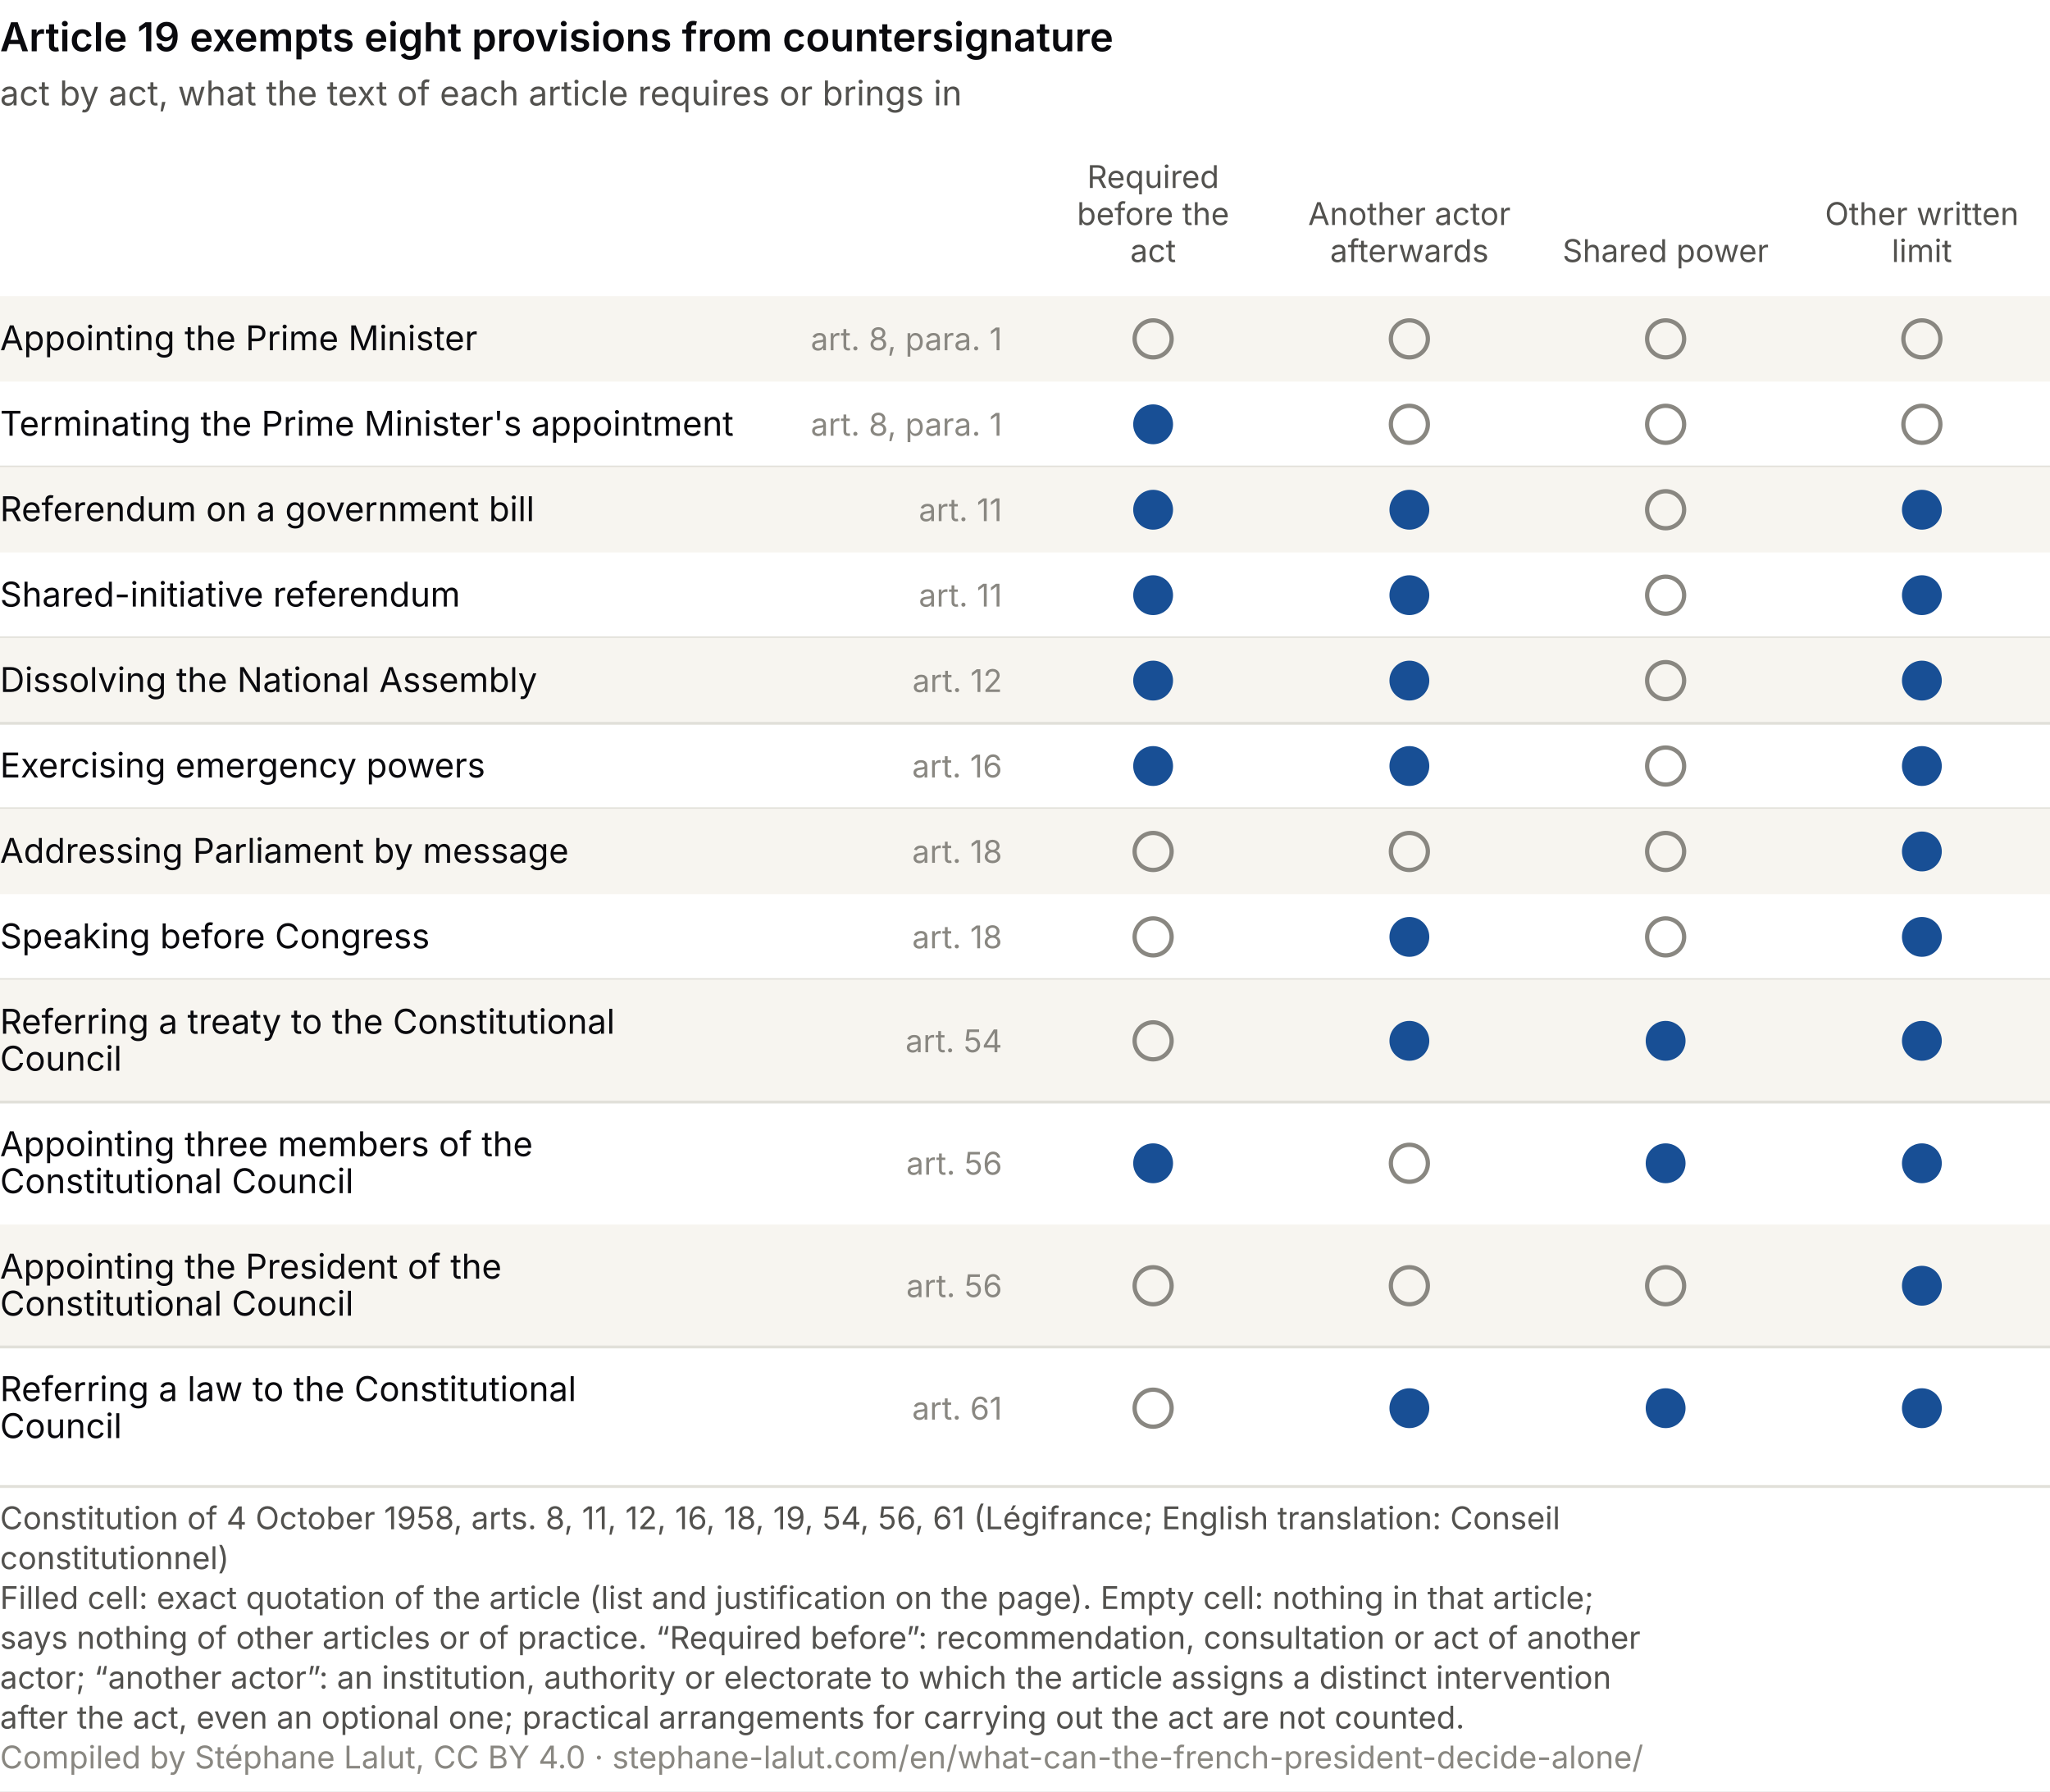
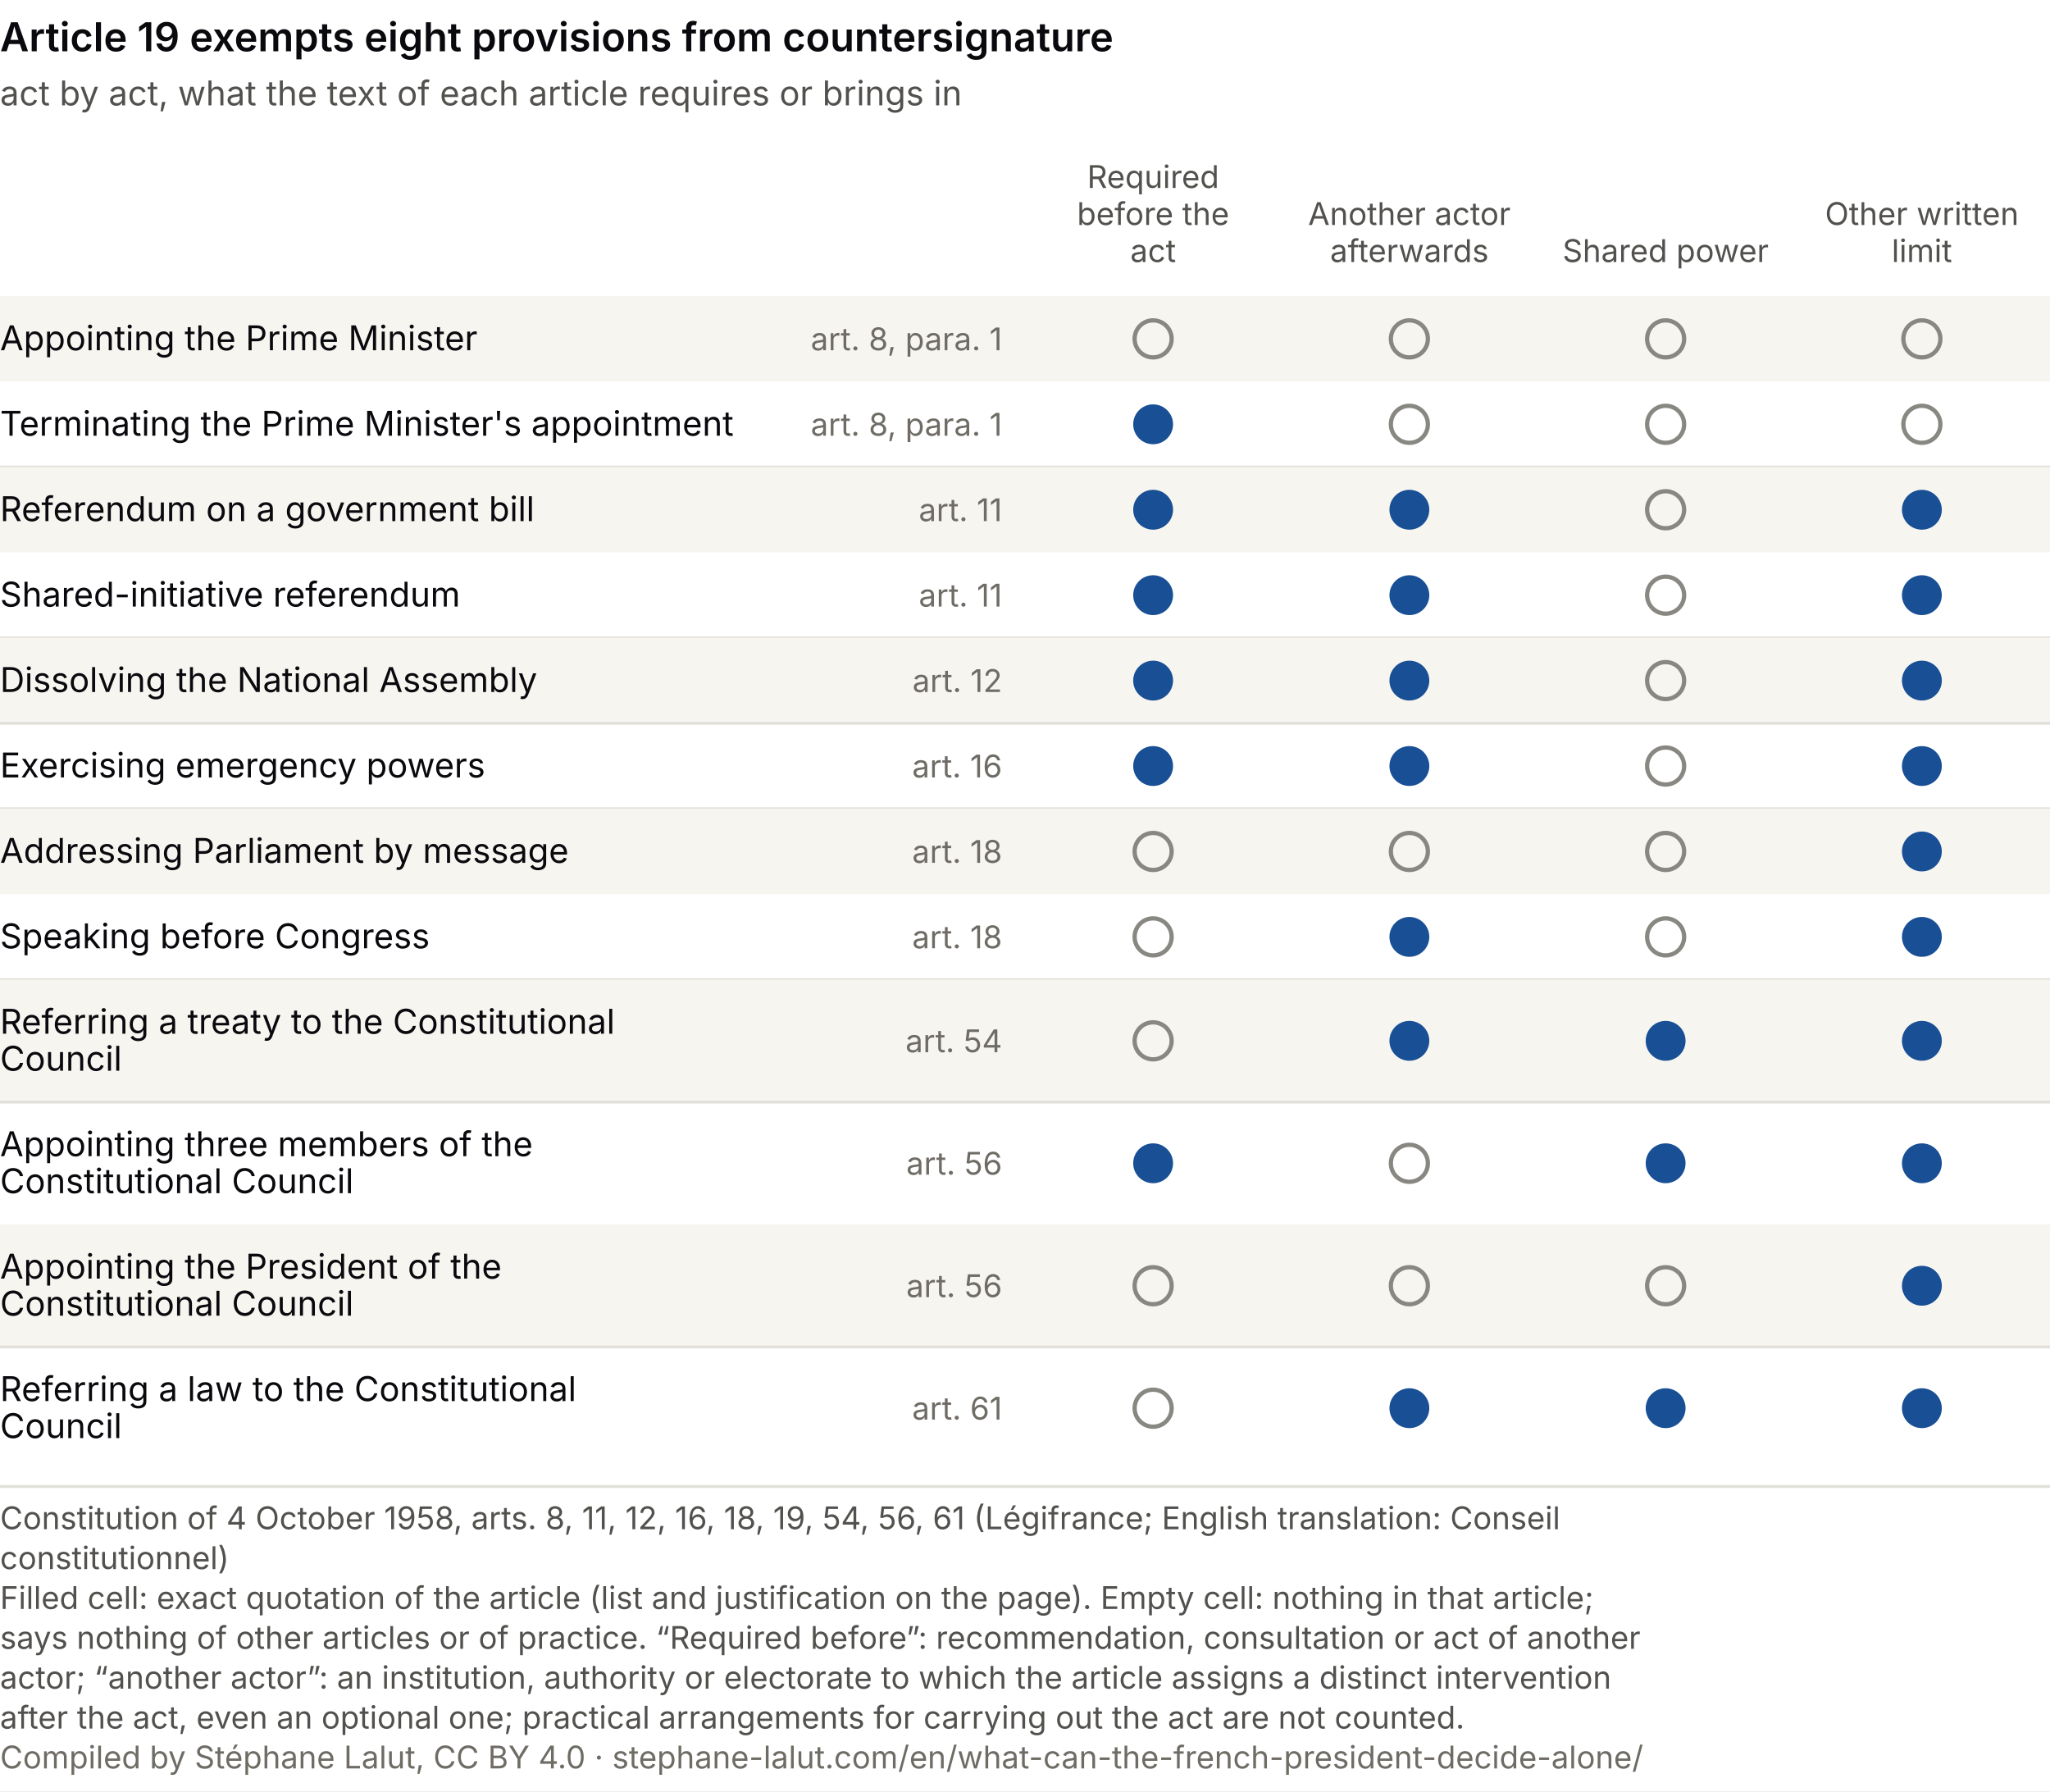
<svg xmlns="http://www.w3.org/2000/svg" viewBox="0 0 720 629" role="img" aria-labelledby="pv-t pv-d" font-family="system-ui, -apple-system, Segoe UI, sans-serif">
  <rect width="720" height="629" fill="#ffffff" />
  <text x="0.0" y="18.0" font-size="14" fill="#0A0A0E" text-anchor="start" font-weight="600">Article 19 exempts eight provisions from countersignature</text>
  <text x="0.0" y="37.0" font-size="12" fill="#52514e" text-anchor="start">act by act, what the text of each article requires or brings in</text>
  <text x="405.0" y="66.0" font-size="11" fill="#52514e" text-anchor="middle">Required</text>
  <text x="405.0" y="79.0" font-size="11" fill="#52514e" text-anchor="middle">before the</text>
  <text x="405.0" y="92.0" font-size="11" fill="#52514e" text-anchor="middle">act</text>
  <text x="495.0" y="79.0" font-size="11" fill="#52514e" text-anchor="middle">Another actor</text>
  <text x="495.0" y="92.0" font-size="11" fill="#52514e" text-anchor="middle">afterwards</text>
  <text x="585.0" y="92.0" font-size="11" fill="#52514e" text-anchor="middle">Shared power</text>
  <text x="675.0" y="79.0" font-size="11" fill="#52514e" text-anchor="middle">Other written</text>
  <text x="675.0" y="92.0" font-size="11" fill="#52514e" text-anchor="middle">limit</text>
  <rect x="0" y="104.0" width="720" height="30.0" fill="#f7f5f0" />
  <text x="0.0" y="123.0" font-size="12" fill="#0A0A0E" text-anchor="start">Appointing the Prime Minister</text>
-   <text x="352.0" y="123.0" font-size="11" fill="#898781" text-anchor="end">art. 8, para. 1</text>
+   <text x="352.0" y="123.0" font-size="11" fill="#6f6c66" text-anchor="end">art. 8, para. 1</text>
  <circle cx="405.0" cy="119.0" r="6.5" fill="none" stroke="#898781" stroke-width="1.5" />
  <circle cx="495.0" cy="119.0" r="6.5" fill="none" stroke="#898781" stroke-width="1.5" />
  <circle cx="585.0" cy="119.0" r="6.5" fill="none" stroke="#898781" stroke-width="1.5" />
  <circle cx="675.0" cy="119.0" r="6.5" fill="none" stroke="#898781" stroke-width="1.5" />
  <text x="0.0" y="153.0" font-size="12" fill="#0A0A0E" text-anchor="start">Terminating the Prime Minister's appointment</text>
-   <text x="352.0" y="153.0" font-size="11" fill="#898781" text-anchor="end">art. 8, para. 1</text>
+   <text x="352.0" y="153.0" font-size="11" fill="#6f6c66" text-anchor="end">art. 8, para. 1</text>
  <circle cx="405.0" cy="149.0" r="7" fill="#184f95" />
  <circle cx="495.0" cy="149.0" r="6.5" fill="none" stroke="#898781" stroke-width="1.5" />
  <circle cx="585.0" cy="149.0" r="6.5" fill="none" stroke="#898781" stroke-width="1.5" />
  <circle cx="675.0" cy="149.0" r="6.5" fill="none" stroke="#898781" stroke-width="1.5" />
  <line x1="0" y1="164.0" x2="720" y2="164.0" stroke="#e1e0d9" />
  <rect x="0" y="164.0" width="720" height="30.0" fill="#f7f5f0" />
  <text x="0.0" y="183.0" font-size="12" fill="#0A0A0E" text-anchor="start">Referendum on a government bill</text>
-   <text x="352.0" y="183.0" font-size="11" fill="#898781" text-anchor="end">art. 11</text>
+   <text x="352.0" y="183.0" font-size="11" fill="#6f6c66" text-anchor="end">art. 11</text>
  <circle cx="405.0" cy="179.0" r="7" fill="#184f95" />
  <circle cx="495.0" cy="179.0" r="7" fill="#184f95" />
  <circle cx="585.0" cy="179.0" r="6.5" fill="none" stroke="#898781" stroke-width="1.5" />
  <circle cx="675.0" cy="179.0" r="7" fill="#184f95" />
  <text x="0.0" y="213.0" font-size="12" fill="#0A0A0E" text-anchor="start">Shared-initiative referendum</text>
-   <text x="352.0" y="213.0" font-size="11" fill="#898781" text-anchor="end">art. 11</text>
+   <text x="352.0" y="213.0" font-size="11" fill="#6f6c66" text-anchor="end">art. 11</text>
  <circle cx="405.0" cy="209.0" r="7" fill="#184f95" />
  <circle cx="495.0" cy="209.0" r="7" fill="#184f95" />
  <circle cx="585.0" cy="209.0" r="6.5" fill="none" stroke="#898781" stroke-width="1.5" />
  <circle cx="675.0" cy="209.0" r="7" fill="#184f95" />
  <line x1="0" y1="224.0" x2="720" y2="224.0" stroke="#e1e0d9" />
  <rect x="0" y="224.0" width="720" height="30.0" fill="#f7f5f0" />
  <text x="0.0" y="243.0" font-size="12" fill="#0A0A0E" text-anchor="start">Dissolving the National Assembly</text>
-   <text x="352.0" y="243.0" font-size="11" fill="#898781" text-anchor="end">art. 12</text>
+   <text x="352.0" y="243.0" font-size="11" fill="#6f6c66" text-anchor="end">art. 12</text>
  <circle cx="405.0" cy="239.0" r="7" fill="#184f95" />
  <circle cx="495.0" cy="239.0" r="7" fill="#184f95" />
  <circle cx="585.0" cy="239.0" r="6.5" fill="none" stroke="#898781" stroke-width="1.5" />
  <circle cx="675.0" cy="239.0" r="7" fill="#184f95" />
  <line x1="0" y1="254.0" x2="720" y2="254.0" stroke="#e1e0d9" />
  <text x="0.0" y="273.0" font-size="12" fill="#0A0A0E" text-anchor="start">Exercising emergency powers</text>
-   <text x="352.0" y="273.0" font-size="11" fill="#898781" text-anchor="end">art. 16</text>
+   <text x="352.0" y="273.0" font-size="11" fill="#6f6c66" text-anchor="end">art. 16</text>
  <circle cx="405.0" cy="269.0" r="7" fill="#184f95" />
  <circle cx="495.0" cy="269.0" r="7" fill="#184f95" />
  <circle cx="585.0" cy="269.0" r="6.5" fill="none" stroke="#898781" stroke-width="1.5" />
  <circle cx="675.0" cy="269.0" r="7" fill="#184f95" />
  <line x1="0" y1="284.0" x2="720" y2="284.0" stroke="#e1e0d9" />
  <rect x="0" y="284.0" width="720" height="30.0" fill="#f7f5f0" />
  <text x="0.0" y="303.0" font-size="12" fill="#0A0A0E" text-anchor="start">Addressing Parliament by message</text>
-   <text x="352.0" y="303.0" font-size="11" fill="#898781" text-anchor="end">art. 18</text>
+   <text x="352.0" y="303.0" font-size="11" fill="#6f6c66" text-anchor="end">art. 18</text>
  <circle cx="405.0" cy="299.0" r="6.5" fill="none" stroke="#898781" stroke-width="1.5" />
  <circle cx="495.0" cy="299.0" r="6.5" fill="none" stroke="#898781" stroke-width="1.5" />
  <circle cx="585.0" cy="299.0" r="6.5" fill="none" stroke="#898781" stroke-width="1.5" />
  <circle cx="675.0" cy="299.0" r="7" fill="#184f95" />
  <text x="0.0" y="333.0" font-size="12" fill="#0A0A0E" text-anchor="start">Speaking before Congress</text>
-   <text x="352.0" y="333.0" font-size="11" fill="#898781" text-anchor="end">art. 18</text>
+   <text x="352.0" y="333.0" font-size="11" fill="#6f6c66" text-anchor="end">art. 18</text>
  <circle cx="405.0" cy="329.0" r="6.5" fill="none" stroke="#898781" stroke-width="1.5" />
  <circle cx="495.0" cy="329.0" r="7" fill="#184f95" />
  <circle cx="585.0" cy="329.0" r="6.5" fill="none" stroke="#898781" stroke-width="1.5" />
  <circle cx="675.0" cy="329.0" r="7" fill="#184f95" />
  <line x1="0" y1="344.0" x2="720" y2="344.0" stroke="#e1e0d9" />
  <rect x="0" y="344.0" width="720" height="43.0" fill="#f7f5f0" />
  <text x="0.0" y="363.0" font-size="12" fill="#0A0A0E" text-anchor="start">Referring a treaty to the Constitutional</text>
  <text x="0.0" y="376.0" font-size="12" fill="#0A0A0E" text-anchor="start">Council</text>
-   <text x="352.0" y="369.5" font-size="11" fill="#898781" text-anchor="end">art. 54</text>
+   <text x="352.0" y="369.5" font-size="11" fill="#6f6c66" text-anchor="end">art. 54</text>
  <circle cx="405.0" cy="365.5" r="6.5" fill="none" stroke="#898781" stroke-width="1.5" />
  <circle cx="495.0" cy="365.5" r="7" fill="#184f95" />
  <circle cx="585.0" cy="365.5" r="7" fill="#184f95" />
  <circle cx="675.0" cy="365.5" r="7" fill="#184f95" />
  <line x1="0" y1="387.0" x2="720" y2="387.0" stroke="#e1e0d9" />
  <text x="0.0" y="406.0" font-size="12" fill="#0A0A0E" text-anchor="start">Appointing three members of the</text>
  <text x="0.0" y="419.0" font-size="12" fill="#0A0A0E" text-anchor="start">Constitutional Council</text>
-   <text x="352.0" y="412.5" font-size="11" fill="#898781" text-anchor="end">art. 56</text>
+   <text x="352.0" y="412.5" font-size="11" fill="#6f6c66" text-anchor="end">art. 56</text>
  <circle cx="405.0" cy="408.5" r="7" fill="#184f95" />
  <circle cx="495.0" cy="408.5" r="6.5" fill="none" stroke="#898781" stroke-width="1.5" />
  <circle cx="585.0" cy="408.5" r="7" fill="#184f95" />
  <circle cx="675.0" cy="408.5" r="7" fill="#184f95" />
  <rect x="0" y="430.0" width="720" height="43.0" fill="#f7f5f0" />
  <text x="0.0" y="449.0" font-size="12" fill="#0A0A0E" text-anchor="start">Appointing the President of the</text>
  <text x="0.0" y="462.0" font-size="12" fill="#0A0A0E" text-anchor="start">Constitutional Council</text>
-   <text x="352.0" y="455.5" font-size="11" fill="#898781" text-anchor="end">art. 56</text>
+   <text x="352.0" y="455.5" font-size="11" fill="#6f6c66" text-anchor="end">art. 56</text>
  <circle cx="405.0" cy="451.5" r="6.5" fill="none" stroke="#898781" stroke-width="1.5" />
  <circle cx="495.0" cy="451.5" r="6.5" fill="none" stroke="#898781" stroke-width="1.5" />
  <circle cx="585.0" cy="451.5" r="6.5" fill="none" stroke="#898781" stroke-width="1.5" />
  <circle cx="675.0" cy="451.5" r="7" fill="#184f95" />
  <line x1="0" y1="473.0" x2="720" y2="473.0" stroke="#e1e0d9" />
  <text x="0.0" y="492.0" font-size="12" fill="#0A0A0E" text-anchor="start">Referring a law to the Constitutional</text>
  <text x="0.0" y="505.0" font-size="12" fill="#0A0A0E" text-anchor="start">Council</text>
-   <text x="352.0" y="498.5" font-size="11" fill="#898781" text-anchor="end">art. 61</text>
+   <text x="352.0" y="498.5" font-size="11" fill="#6f6c66" text-anchor="end">art. 61</text>
  <circle cx="405.0" cy="494.5" r="6.5" fill="none" stroke="#898781" stroke-width="1.5" />
  <circle cx="495.0" cy="494.5" r="7" fill="#184f95" />
  <circle cx="585.0" cy="494.5" r="7" fill="#184f95" />
  <circle cx="675.0" cy="494.5" r="7" fill="#184f95" />
  <line x1="0" y1="522.0" x2="720" y2="522.0" stroke="#e1e0d9" />
-   <text class="pied-source" x="0" y="537.0" font-size="11" fill="#52514e">Constitution of 4 October 1958, arts. 8, 11, 12, 16, 18, 19, 54, 56, 61 (Légifrance; English translation: Conseil</text>
+   <text class="pied-source" x="0" y="537.0" font-size="11" fill="#52514e">Constitution of 4 October 1958, arts. 8, 11, 12, 16, 18, 19, 54, 56, 61 (Légifrance; English translation: Conseil</text>
  <text class="pied-source" x="0" y="551.0" font-size="11" fill="#52514e">constitutionnel)</text>
  <text class="pied-note" x="0" y="565.0" font-size="11" fill="#52514e">Filled cell: exact quotation of the article (list and justification on the page). Empty cell: nothing in that article;</text>
  <text class="pied-note" x="0" y="579.0" font-size="11" fill="#52514e">says nothing of other articles or of practice. “Required before”: recommendation, consultation or act of another</text>
  <text class="pied-note" x="0" y="593.0" font-size="11" fill="#52514e">actor; “another actor”: an institution, authority or electorate to which the article assigns a distinct intervention</text>
  <text class="pied-note" x="0" y="607.0" font-size="11" fill="#52514e">after the act, even an optional one; practical arrangements for carrying out the act are not counted.</text>
-   <text class="pied-licence" x="0" y="621.0" font-size="11" fill="#898781">Compiled by Stéphane Lalut, CC BY 4.0 · stephane-lalut.com/en/what-can-the-french-president-decide-alone/</text>
+   <text class="pied-licence" x="0" y="621.0" font-size="11" fill="#6f6c66">Compiled by Stéphane Lalut, CC BY 4.0 · stephane-lalut.com/en/what-can-the-french-president-decide-alone/</text>
</svg>
